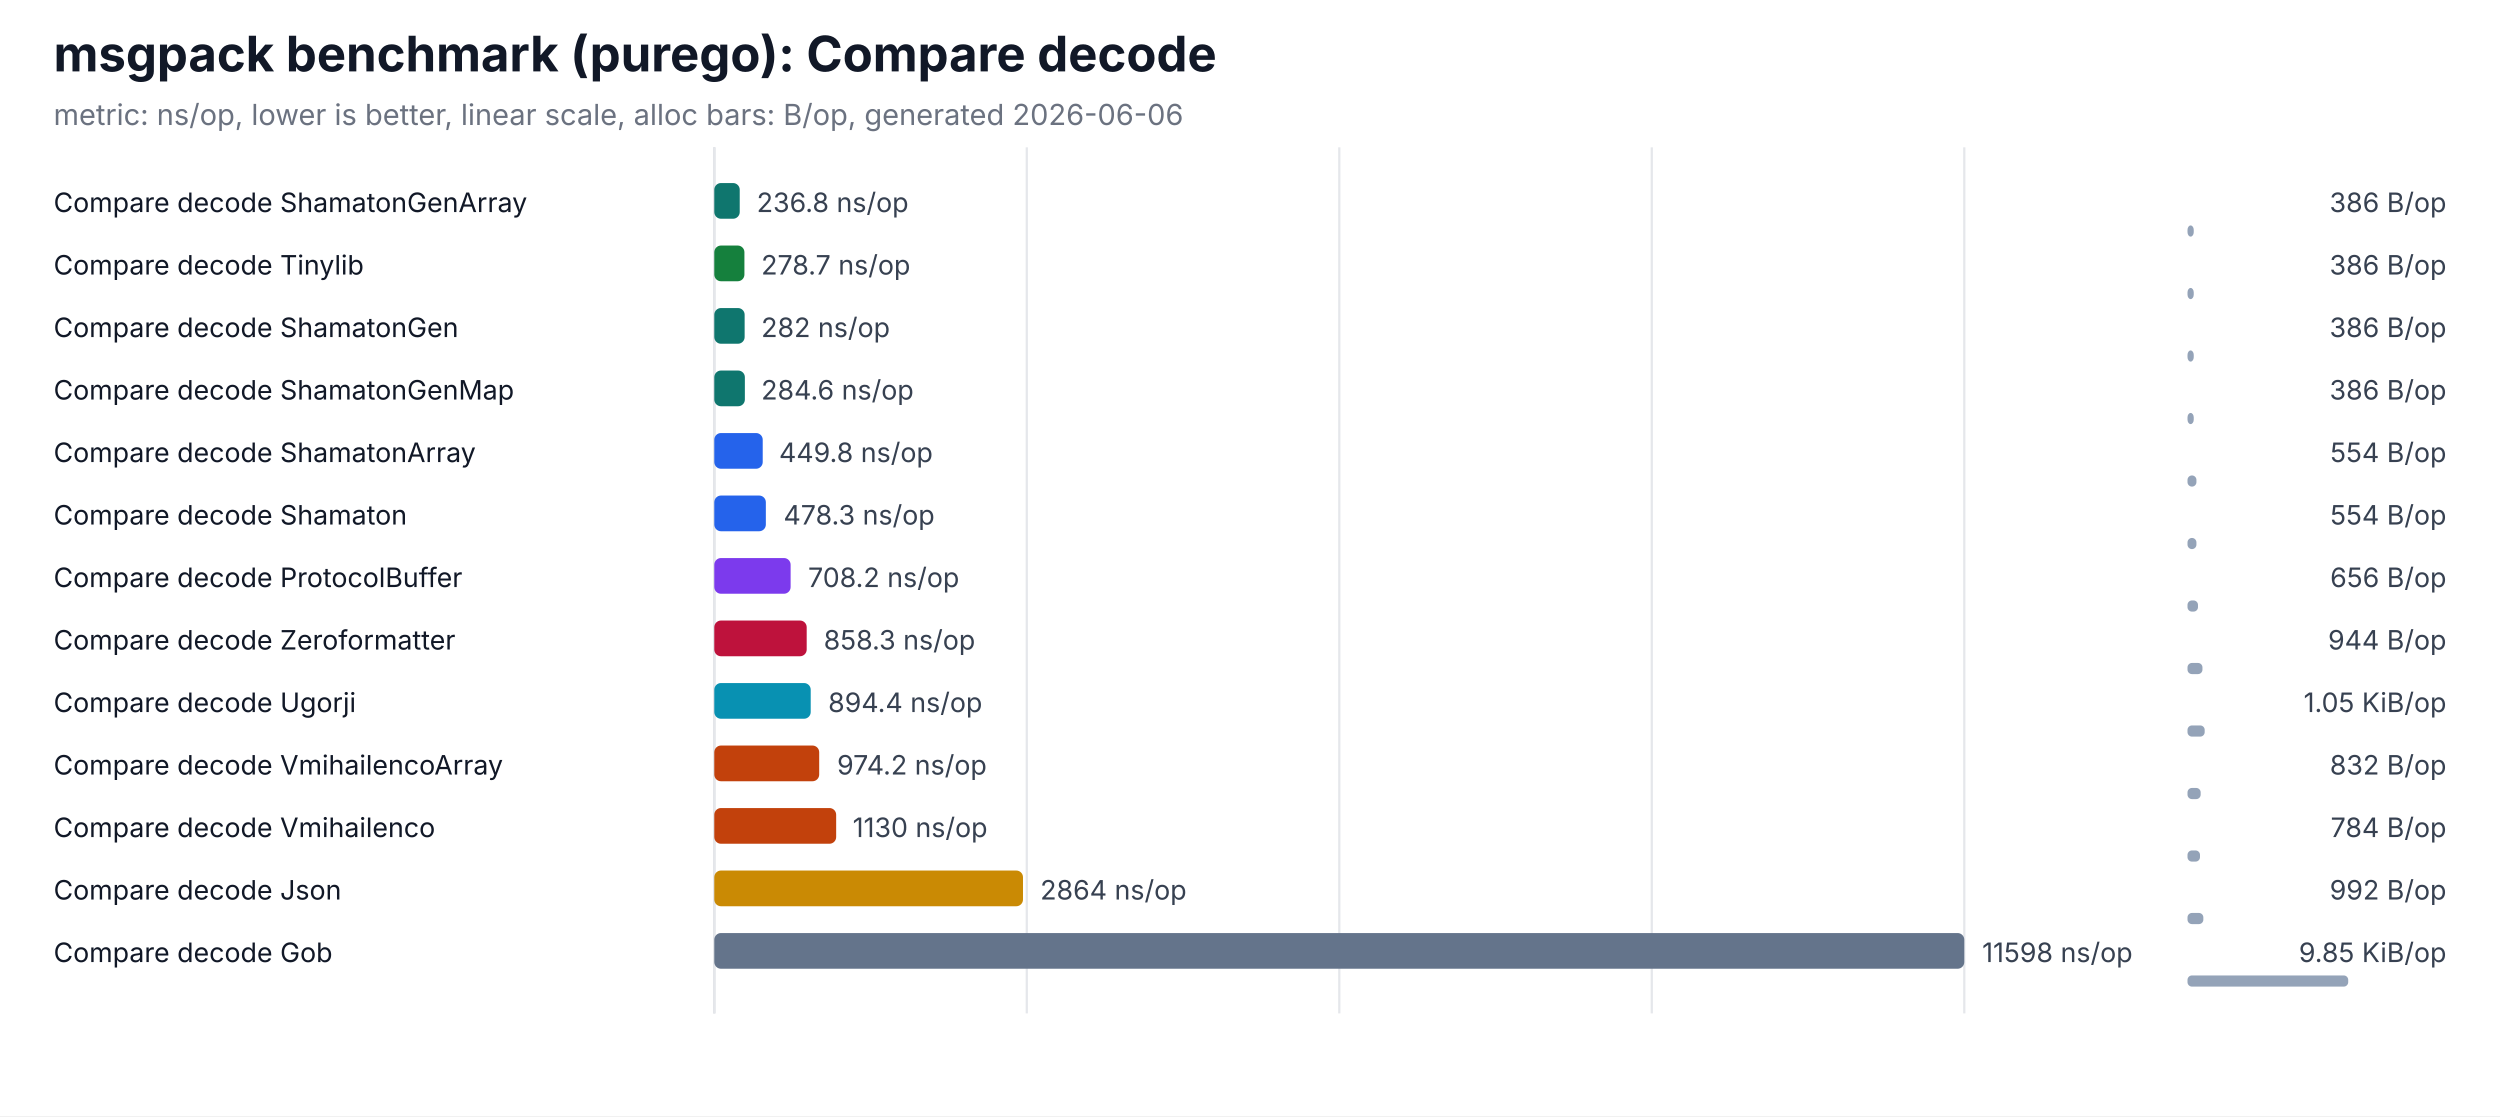
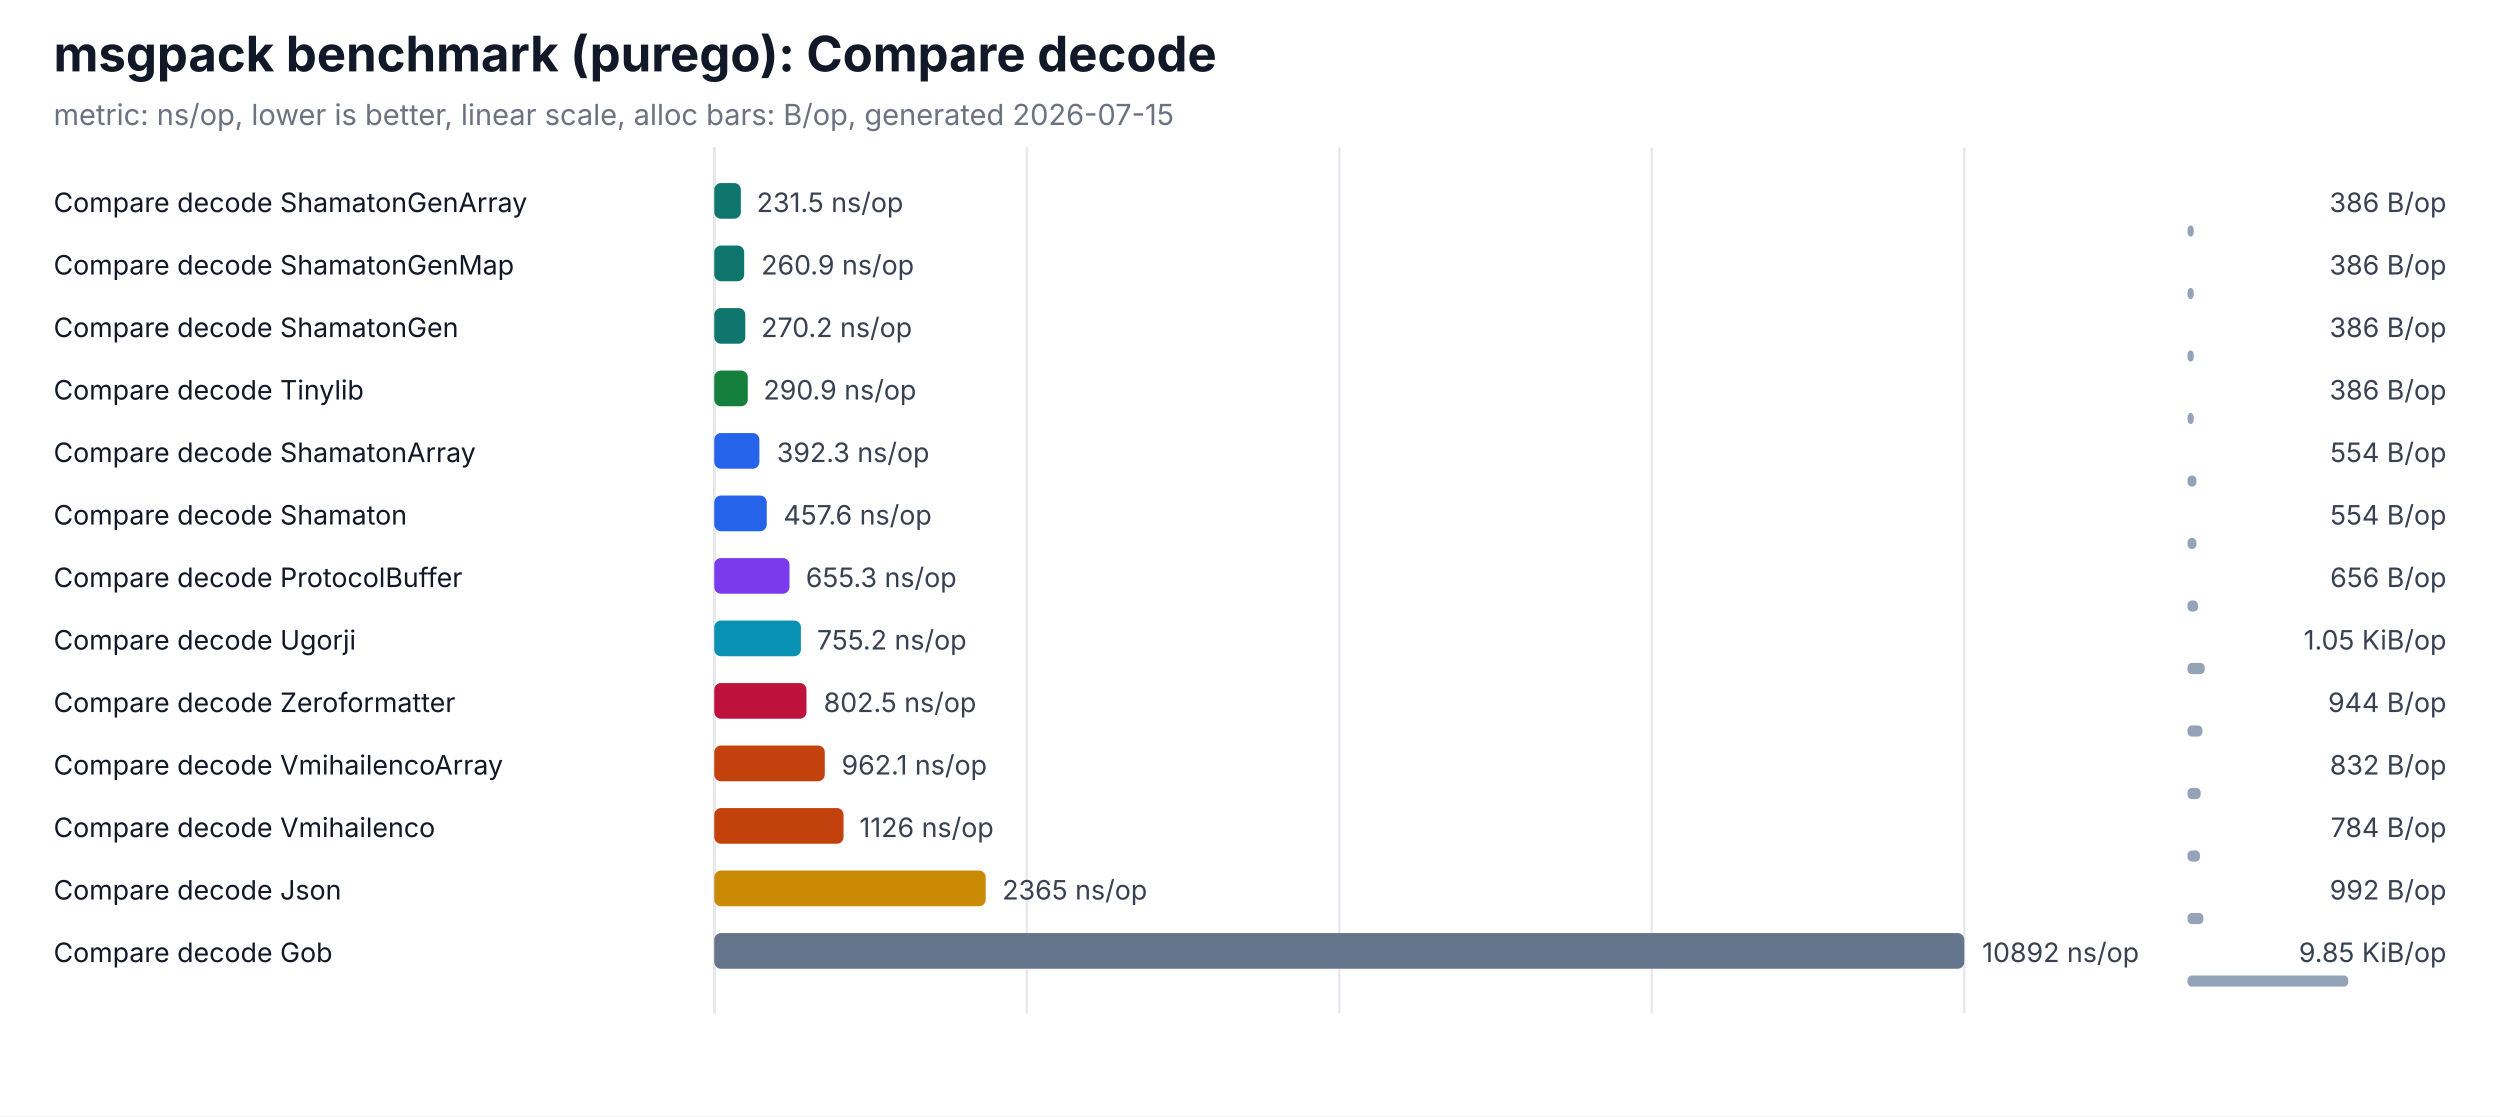
<svg xmlns="http://www.w3.org/2000/svg" width="1120" height="500" viewBox="0 0 1120 500" role="img" aria-label="msgpack benchmark (purego): Compare decode">
  <rect class="background" width="100%" height="100%" />
  <style>
svg{color-scheme:light dark}
.background{fill:#ffffff}
text{font-family:-apple-system,BlinkMacSystemFont,"Segoe UI",sans-serif;fill:#111827}
.subtitle{fill:#6b7280;font-size:13px}
.label{font-size:12px}
.value{fill:#374151;font-size:12px}
.allocbar{fill:#94a3b8}
.axis{stroke:#d1d5db;stroke-width:1}
.grid{stroke:#e5e7eb;stroke-width:1}
@media (prefers-color-scheme:dark){
.background{fill:#111827}
text{fill:#f9fafb}
.subtitle{fill:#9ca3af}
.value{fill:#d1d5db}
.allocbar{fill:#9ca3af}
.axis{stroke:#4b5563}
.grid{stroke:#374151}
}
</style>
  <text x="24" y="32" font-size="22" font-weight="700">msgpack benchmark (purego): Compare decode</text>
-   <text x="24" y="56" class="subtitle">metric: ns/op, lower is better, linear scale, alloc bars: B/op, generated 2026-06-06</text>
+   <text x="24" y="56" class="subtitle">metric: ns/op, lower is better, linear scale, alloc bars: B/op, generated 2026-07-15</text>
  <line x1="320" y1="66" x2="320" y2="454" class="axis" />
  <line x1="320" y1="66" x2="320" y2="454" class="grid" />
  <line x1="460" y1="66" x2="460" y2="454" class="grid" />
  <line x1="600" y1="66" x2="600" y2="454" class="grid" />
  <line x1="740" y1="66" x2="740" y2="454" class="grid" />
  <line x1="880" y1="66" x2="880" y2="454" class="grid" />
  <text x="24" y="95" class="label">Compare decode ShamatonGenArray</text>
-   <rect x="320" y="82" width="11.4" height="16" rx="3" fill="#0f766e" />
-   <text x="339" y="95" class="value">236.8 ns/op</text>
+   <rect x="320" y="82" width="11.9" height="16" rx="3" fill="#0f766e" />
+   <text x="339" y="95" class="value">231.5 ns/op</text>
  <rect x="980" y="101" width="2.8" height="5" rx="2" class="allocbar" />
  <text x="1096" y="95" class="value" text-anchor="end">386 B/op</text>
-   <text x="24" y="123" class="label">Compare decode Tinylib</text>
-   <rect x="320" y="110" width="13.5" height="16" rx="3" fill="#15803d" />
-   <text x="341" y="123" class="value">278.7 ns/op</text>
+   <text x="24" y="123" class="label">Compare decode ShamatonGenMap</text>
+   <rect x="320" y="110" width="13.4" height="16" rx="3" fill="#0f766e" />
+   <text x="341" y="123" class="value">260.9 ns/op</text>
  <rect x="980" y="129" width="2.8" height="5" rx="2" class="allocbar" />
  <text x="1096" y="123" class="value" text-anchor="end">386 B/op</text>
  <text x="24" y="151" class="label">Compare decode ShamatonGen</text>
-   <rect x="320" y="138" width="13.6" height="16" rx="3" fill="#0f766e" />
-   <text x="341" y="151" class="value">282 ns/op</text>
+   <rect x="320" y="138" width="13.9" height="16" rx="3" fill="#0f766e" />
+   <text x="341" y="151" class="value">270.2 ns/op</text>
  <rect x="980" y="157" width="2.8" height="5" rx="2" class="allocbar" />
  <text x="1096" y="151" class="value" text-anchor="end">386 B/op</text>
-   <text x="24" y="179" class="label">Compare decode ShamatonGenMap</text>
-   <rect x="320" y="166" width="13.7" height="16" rx="3" fill="#0f766e" />
-   <text x="341" y="179" class="value">284.6 ns/op</text>
+   <text x="24" y="179" class="label">Compare decode Tinylib</text>
+   <rect x="320" y="166" width="15.0" height="16" rx="3" fill="#15803d" />
+   <text x="342" y="179" class="value">290.9 ns/op</text>
  <rect x="980" y="185" width="2.8" height="5" rx="2" class="allocbar" />
  <text x="1096" y="179" class="value" text-anchor="end">386 B/op</text>
  <text x="24" y="207" class="label">Compare decode ShamatonArray</text>
-   <rect x="320" y="194" width="21.7" height="16" rx="3" fill="#2563eb" />
-   <text x="349" y="207" class="value">449.8 ns/op</text>
+   <rect x="320" y="194" width="20.2" height="16" rx="3" fill="#2563eb" />
+   <text x="348" y="207" class="value">392.3 ns/op</text>
  <rect x="980" y="213" width="4.0" height="5" rx="2" class="allocbar" />
  <text x="1096" y="207" class="value" text-anchor="end">554 B/op</text>
  <text x="24" y="235" class="label">Compare decode Shamaton</text>
-   <rect x="320" y="222" width="23.1" height="16" rx="3" fill="#2563eb" />
-   <text x="351" y="235" class="value">478.3 ns/op</text>
+   <rect x="320" y="222" width="23.5" height="16" rx="3" fill="#2563eb" />
+   <text x="351" y="235" class="value">457.6 ns/op</text>
  <rect x="980" y="241" width="4.0" height="5" rx="2" class="allocbar" />
  <text x="1096" y="235" class="value" text-anchor="end">554 B/op</text>
  <text x="24" y="263" class="label">Compare decode ProtocolBuffer</text>
-   <rect x="320" y="250" width="34.2" height="16" rx="3" fill="#7c3aed" />
-   <text x="362" y="263" class="value">708.2 ns/op</text>
+   <rect x="320" y="250" width="33.7" height="16" rx="3" fill="#7c3aed" />
+   <text x="361" y="263" class="value">655.3 ns/op</text>
  <rect x="980" y="269" width="4.7" height="5" rx="2" class="allocbar" />
  <text x="1096" y="263" class="value" text-anchor="end">656 B/op</text>
-   <text x="24" y="291" class="label">Compare decode Zeroformatter</text>
-   <rect x="320" y="278" width="41.4" height="16" rx="3" fill="#be123c" />
-   <text x="369" y="291" class="value">858.3 ns/op</text>
-   <rect x="980" y="297" width="6.7" height="5" rx="2" class="allocbar" />
-   <text x="1096" y="291" class="value" text-anchor="end">944 B/op</text>
-   <text x="24" y="319" class="label">Compare decode Ugorji</text>
-   <rect x="320" y="306" width="43.2" height="16" rx="3" fill="#0891b2" />
-   <text x="371" y="319" class="value">894.4 ns/op</text>
-   <rect x="980" y="325" width="7.7" height="5" rx="2" class="allocbar" />
-   <text x="1096" y="319" class="value" text-anchor="end">1.05 KiB/op</text>
+   <text x="24" y="291" class="label">Compare decode Ugorji</text>
+   <rect x="320" y="278" width="38.8" height="16" rx="3" fill="#0891b2" />
+   <text x="366" y="291" class="value">755.2 ns/op</text>
+   <rect x="980" y="297" width="7.7" height="5" rx="2" class="allocbar" />
+   <text x="1096" y="291" class="value" text-anchor="end">1.05 KiB/op</text>
+   <text x="24" y="319" class="label">Compare decode Zeroformatter</text>
+   <rect x="320" y="306" width="41.3" height="16" rx="3" fill="#be123c" />
+   <text x="369" y="319" class="value">802.5 ns/op</text>
+   <rect x="980" y="325" width="6.7" height="5" rx="2" class="allocbar" />
+   <text x="1096" y="319" class="value" text-anchor="end">944 B/op</text>
  <text x="24" y="347" class="label">Compare decode VmihailencoArray</text>
-   <rect x="320" y="334" width="47.0" height="16" rx="3" fill="#c2410c" />
-   <text x="375" y="347" class="value">974.2 ns/op</text>
+   <rect x="320" y="334" width="49.5" height="16" rx="3" fill="#c2410c" />
+   <text x="377" y="347" class="value">962.1 ns/op</text>
  <rect x="980" y="353" width="5.9" height="5" rx="2" class="allocbar" />
  <text x="1096" y="347" class="value" text-anchor="end">832 B/op</text>
  <text x="24" y="375" class="label">Compare decode Vmihailenco</text>
-   <rect x="320" y="362" width="54.6" height="16" rx="3" fill="#c2410c" />
-   <text x="382" y="375" class="value">1130 ns/op</text>
+   <rect x="320" y="362" width="57.9" height="16" rx="3" fill="#c2410c" />
+   <text x="385" y="375" class="value">1126 ns/op</text>
  <rect x="980" y="381" width="5.6" height="5" rx="2" class="allocbar" />
  <text x="1096" y="375" class="value" text-anchor="end">784 B/op</text>
  <text x="24" y="403" class="label">Compare decode Json</text>
-   <rect x="320" y="390" width="138.3" height="16" rx="3" fill="#ca8a04" />
-   <text x="466" y="403" class="value">2864 ns/op</text>
+   <rect x="320" y="390" width="121.6" height="16" rx="3" fill="#ca8a04" />
+   <text x="449" y="403" class="value">2365 ns/op</text>
  <rect x="980" y="409" width="7.1" height="5" rx="2" class="allocbar" />
  <text x="1096" y="403" class="value" text-anchor="end">992 B/op</text>
  <text x="24" y="431" class="label">Compare decode Gob</text>
  <rect x="320" y="418" width="560.0" height="16" rx="3" fill="#64748b" />
-   <text x="888" y="431" class="value">11598 ns/op</text>
+   <text x="888" y="431" class="value">10892 ns/op</text>
  <rect x="980" y="437" width="72.0" height="5" rx="2" class="allocbar" />
  <text x="1096" y="431" class="value" text-anchor="end">9.85 KiB/op</text>
</svg>
